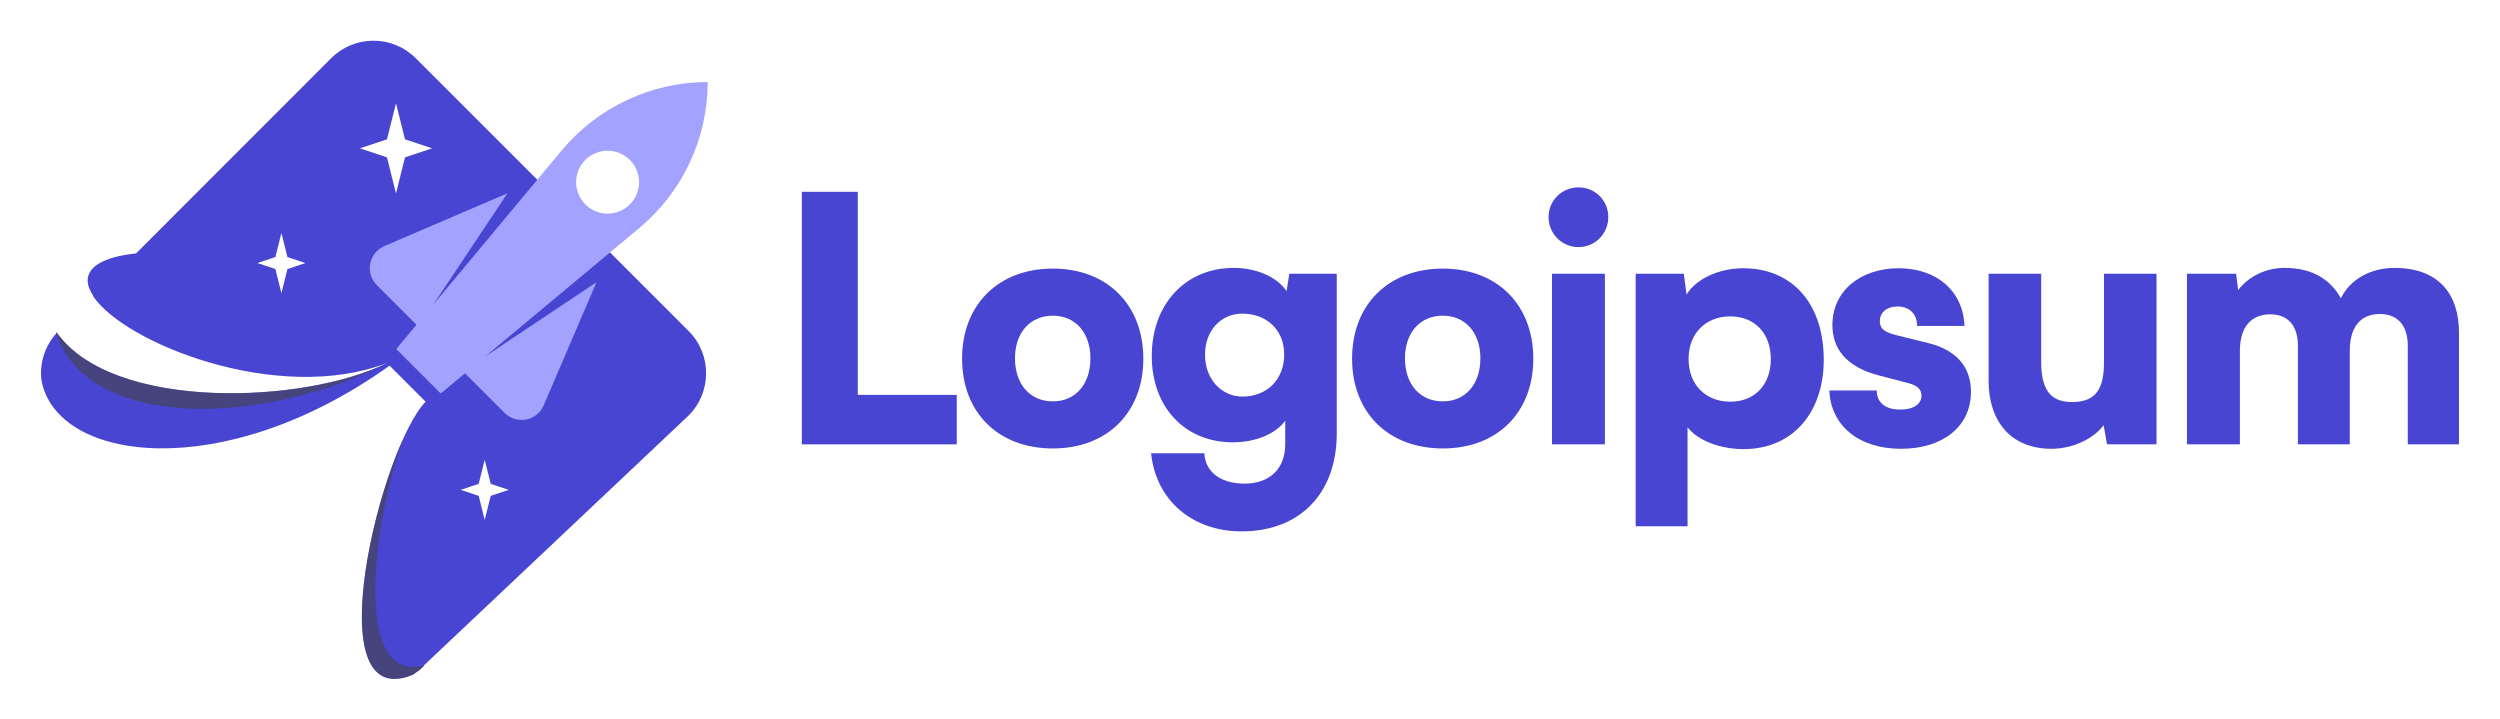
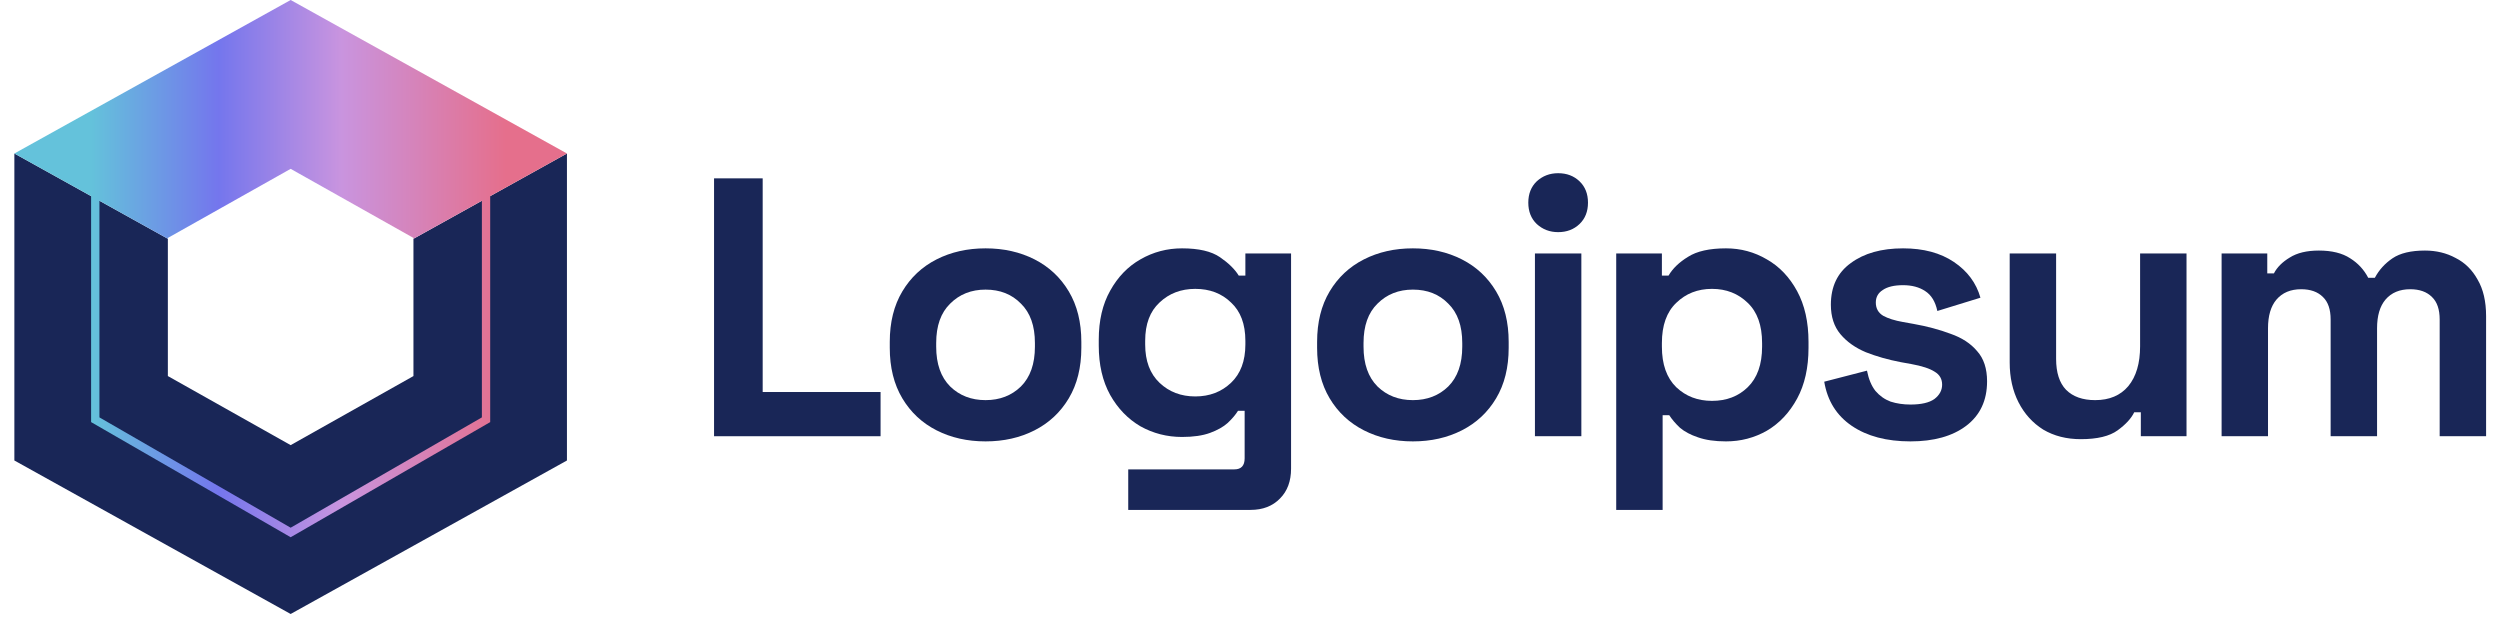
- <svg xmlns="http://www.w3.org/2000/svg" id="logo-33" width="160" height="46" viewBox="0 0 160 46" fill="none">
-   <path fill-rule="evenodd" clip-rule="evenodd" d="M26.605 3.724C25.111 2.231 22.689 2.232 21.196 3.725L8.735 16.192L8.724 16.189L8.685 16.193C8.701 16.201 8.717 16.208 8.733 16.216C6.547 16.445 5.619 17.102 5.609 17.946C5.613 18.259 5.741 18.598 5.978 18.95L5.966 18.962C7.954 21.959 17.799 25.913 24.764 23.234C19.544 25.844 7.25 26.361 3.64 21.294C2.855 22.142 2.527 23.257 2.651 24.328C3.605 29.585 14.269 31.02 24.933 23.402L27.241 25.71C24.369 28.66 20.128 45.797 26.43 43.18C26.58 43.079 26.707 42.988 26.879 42.857L27.16 42.592C27.144 42.596 27.128 42.6 27.112 42.604L43.992 26.668C45.559 25.188 45.595 22.706 44.07 21.183L26.605 3.724ZM24.766 8.917L25.343 6.61L25.92 8.917L27.651 9.494L25.92 10.071L25.343 12.379L24.766 10.071L23.036 9.494L24.766 8.917ZM17.625 16.451L18.01 14.912L18.395 16.451L19.549 16.835L18.395 17.22L18.01 18.759L17.625 17.22L16.472 16.835L17.625 16.451ZM31.021 29.428L30.637 30.966L29.483 31.351L30.637 31.735L31.021 33.274L31.406 31.735L32.56 31.351L31.406 30.966L31.021 29.428Z" class="ccustom" fill="#4845D2" />
-   <path d="M54.898 12.275H51.316V28.439H61.232V25.272H54.898V12.275Z" class="ccustom" fill="#4845D2" />
-   <path d="M61.574 22.956C61.574 26.407 63.89 28.701 67.384 28.701C70.857 28.701 73.173 26.407 73.173 22.956C73.173 19.505 70.857 17.19 67.384 17.19C63.89 17.19 61.574 19.505 61.574 22.956ZM64.96 22.934C64.96 21.296 65.921 20.204 67.384 20.204C68.826 20.204 69.787 21.296 69.787 22.934C69.787 24.595 68.826 25.687 67.384 25.687C65.921 25.687 64.96 24.595 64.96 22.934Z" class="ccustom" fill="#4845D2" />
-   <path d="M73.714 22.782C73.714 26.08 75.854 28.308 78.89 28.308C80.354 28.308 81.621 27.783 82.254 26.932V28.439C82.254 29.946 81.315 30.951 79.655 30.951C78.169 30.951 77.143 30.252 77.077 29.007H73.67C73.976 31.999 76.291 34.008 79.458 34.008C83.193 34.008 85.552 31.584 85.552 27.74V17.518H82.516L82.341 18.631C81.73 17.736 80.441 17.146 78.956 17.146C75.898 17.146 73.714 19.44 73.714 22.782ZM77.121 22.694C77.121 21.122 78.17 20.073 79.502 20.073C81.053 20.073 82.189 21.1 82.189 22.694C82.189 24.289 81.075 25.381 79.524 25.381C78.191 25.381 77.121 24.289 77.121 22.694Z" class="ccustom" fill="#4845D2" />
-   <path d="M86.533 22.956C86.533 26.407 88.848 28.701 92.343 28.701C95.816 28.701 98.131 26.407 98.131 22.956C98.131 19.505 95.816 17.19 92.343 17.19C88.848 17.19 86.533 19.505 86.533 22.956ZM89.918 22.934C89.918 21.296 90.879 20.204 92.343 20.204C93.784 20.204 94.745 21.296 94.745 22.934C94.745 24.595 93.784 25.687 92.343 25.687C90.879 25.687 89.918 24.595 89.918 22.934Z" class="ccustom" fill="#4845D2" />
-   <path d="M101.031 15.814C102.079 15.814 102.931 14.962 102.931 13.892C102.931 12.822 102.079 11.992 101.031 11.992C99.961 11.992 99.109 12.822 99.109 13.892C99.109 14.962 99.961 15.814 101.031 15.814ZM99.327 28.439H102.713V17.518H99.327V28.439Z" class="ccustom" fill="#4845D2" />
-   <path d="M104.683 33.681H108.003V27.347C108.637 28.177 110.078 28.744 111.586 28.744C114.84 28.744 116.806 26.255 116.718 22.803C116.631 19.287 114.6 17.168 111.564 17.168C110.013 17.168 108.55 17.845 107.938 18.85L107.763 17.518H104.683V33.681ZM108.069 22.978C108.069 21.34 109.161 20.248 110.734 20.248C112.328 20.248 113.333 21.362 113.333 22.978C113.333 24.595 112.328 25.708 110.734 25.708C109.161 25.708 108.069 24.616 108.069 22.978Z" class="ccustom" fill="#4845D2" />
-   <path d="M117.077 24.988C117.164 27.194 118.912 28.723 121.664 28.723C124.307 28.723 126.142 27.325 126.142 25.075C126.142 23.459 125.18 22.388 123.389 21.952L121.445 21.471C120.746 21.296 120.31 21.122 120.31 20.554C120.31 19.986 120.768 19.614 121.445 19.614C122.21 19.614 122.712 20.117 122.69 20.86H125.727C125.639 18.588 123.914 17.168 121.511 17.168C119.086 17.168 117.274 18.61 117.274 20.794C117.274 22.257 118.082 23.459 120.244 24.027L122.166 24.529C122.734 24.682 122.974 24.944 122.974 25.315C122.974 25.861 122.472 26.211 121.62 26.211C120.637 26.211 120.113 25.752 120.113 24.988H117.077Z" class="ccustom" fill="#4845D2" />
-   <path d="M131.29 28.723C132.623 28.723 133.955 28.111 134.632 27.215L134.851 28.439H138.018V17.518H134.654V23.197C134.654 24.835 134.173 25.73 132.623 25.73C131.421 25.73 130.635 25.184 130.635 23.153V17.518H127.271V24.376C127.271 26.975 128.713 28.723 131.29 28.723Z" class="ccustom" fill="#4845D2" />
-   <path d="M143.352 28.439V22.476C143.352 20.641 144.335 20.117 145.296 20.117C146.366 20.117 147.065 20.772 147.065 22.126V28.439H150.385V22.476C150.385 20.619 151.346 20.095 152.307 20.095C153.377 20.095 154.098 20.75 154.098 22.126V28.439H157.375V21.296C157.375 18.806 156.064 17.146 153.246 17.146C151.674 17.146 150.385 17.911 149.817 19.09C149.162 17.911 148.026 17.146 146.213 17.146C145.012 17.146 143.898 17.692 143.243 18.566L143.112 17.518H139.966V28.439H143.352Z" class="ccustom" fill="#4845D2" />
-   <path fill-rule="evenodd" clip-rule="evenodd" d="M45.292 5.251C41.683 5.251 38.261 6.854 35.95 9.626L27.732 19.489L32.477 12.37L24.599 15.747C23.599 16.175 23.348 17.479 24.118 18.249L26.653 20.784L25.358 22.337L28.206 25.185L29.759 23.89L32.294 26.425C33.064 27.195 34.368 26.944 34.796 25.944L38.173 18.066L31.054 22.812L40.917 14.592C43.689 12.282 45.292 8.86 45.292 5.251ZM37.461 13.082C38.247 13.869 39.522 13.869 40.309 13.082C41.095 12.296 41.095 11.021 40.309 10.235C39.522 9.448 38.247 9.448 37.461 10.235C36.675 11.021 36.675 12.296 37.461 13.082Z" class="ccompli2" fill="#A3A2FF" />
-   <path opacity="0.6" d="M3.548 21.161C5.433 27.621 16.897 27.284 24.761 23.235C19.495 25.866 7.037 26.369 3.548 21.161Z" fill="#424242" />
-   <path opacity="0.6" d="M26.43 43.18C21.119 45.385 23.296 33.565 25.83 28.024C23.983 32.949 22.405 43.804 27.16 42.592L26.879 42.857C26.707 42.988 26.58 43.079 26.43 43.18Z" fill="#424242" />
+ <svg xmlns="http://www.w3.org/2000/svg" id="logo-50" class="gradient" width="153" height="38" viewBox="0 0 153 38" fill="none">
+   <path d="M0.879 28.182L0.879 9.394L10.273 14.613L10.273 23.015L17.788 27.242L25.303 23.015L25.303 14.613L34.697 9.394L34.697 28.182L17.788 37.576L0.879 28.182Z" class="cneutral" fill="#192657" />
+   <path fill-rule="evenodd" clip-rule="evenodd" d="M5.576 12.003L0.879 9.394L17.788 0L34.697 9.394L30 12.003L30 25.833L17.788 32.879L5.576 25.833L5.576 12.003ZM29.491 12.286L25.303 14.613V14.561L17.788 10.333L10.273 14.561V14.613L6.085 12.286L6.085 25.544L17.788 32.296L29.491 25.544L29.491 12.286Z" fill="url(#paint500_linear_1501_1259)" />
+   <path d="M43.7 26.697V10.915H46.676V23.991H53.891V26.697H43.7Z" class="cneutral" fill="#192657" />
+   <path d="M60.316 27.013C59.204 27.013 58.204 26.787 57.317 26.336C56.431 25.885 55.732 25.232 55.221 24.375C54.71 23.518 54.454 22.488 54.454 21.286V20.925C54.454 19.723 54.71 18.693 55.221 17.837C55.732 16.98 56.431 16.326 57.317 15.875C58.204 15.424 59.204 15.199 60.316 15.199C61.428 15.199 62.428 15.424 63.315 15.875C64.201 16.326 64.9 16.98 65.411 17.837C65.922 18.693 66.178 19.723 66.178 20.925V21.286C66.178 22.488 65.922 23.518 65.411 24.375C64.9 25.232 64.201 25.885 63.315 26.336C62.428 26.787 61.428 27.013 60.316 27.013ZM60.316 24.488C61.188 24.488 61.909 24.209 62.48 23.653C63.051 23.082 63.337 22.27 63.337 21.218V20.993C63.337 19.941 63.051 19.137 62.48 18.581C61.924 18.009 61.203 17.724 60.316 17.724C59.444 17.724 58.723 18.009 58.152 18.581C57.58 19.137 57.295 19.941 57.295 20.993V21.218C57.295 22.27 57.58 23.082 58.152 23.653C58.723 24.209 59.444 24.488 60.316 24.488Z" class="cneutral" fill="#192657" />
+   <path d="M67.244 21.151V20.79C67.244 19.618 67.477 18.618 67.943 17.791C68.409 16.95 69.025 16.311 69.792 15.875C70.573 15.424 71.423 15.199 72.34 15.199C73.362 15.199 74.136 15.379 74.662 15.74C75.188 16.101 75.571 16.476 75.811 16.867H76.217V15.514H79.013V28.681C79.013 29.448 78.787 30.056 78.337 30.507C77.886 30.973 77.284 31.206 76.533 31.206H69.048V28.726H75.541C75.962 28.726 76.172 28.501 76.172 28.05V25.141H75.766C75.616 25.382 75.406 25.63 75.135 25.885C74.865 26.126 74.504 26.329 74.053 26.494C73.602 26.659 73.031 26.742 72.34 26.742C71.423 26.742 70.573 26.524 69.792 26.088C69.025 25.637 68.409 24.998 67.943 24.172C67.477 23.33 67.244 22.323 67.244 21.151ZM73.151 24.262C74.023 24.262 74.752 23.984 75.338 23.428C75.924 22.872 76.217 22.09 76.217 21.083V20.858C76.217 19.836 75.924 19.054 75.338 18.513C74.767 17.957 74.038 17.679 73.151 17.679C72.279 17.679 71.55 17.957 70.964 18.513C70.378 19.054 70.085 19.836 70.085 20.858V21.083C70.085 22.09 70.378 22.872 70.964 23.428C71.55 23.984 72.279 24.262 73.151 24.262Z" class="cneutral" fill="#192657" />
+   <path d="M86.469 27.013C85.356 27.013 84.357 26.787 83.47 26.336C82.583 25.885 81.884 25.232 81.373 24.375C80.862 23.518 80.607 22.488 80.607 21.286V20.925C80.607 19.723 80.862 18.693 81.373 17.837C81.884 16.98 82.583 16.326 83.47 15.875C84.357 15.424 85.356 15.199 86.469 15.199C87.581 15.199 88.58 15.424 89.467 15.875C90.354 16.326 91.053 16.98 91.564 17.837C92.075 18.693 92.331 19.723 92.331 20.925V21.286C92.331 22.488 92.075 23.518 91.564 24.375C91.053 25.232 90.354 25.885 89.467 26.336C88.58 26.787 87.581 27.013 86.469 27.013ZM86.469 24.488C87.34 24.488 88.062 24.209 88.633 23.653C89.204 23.082 89.49 22.27 89.49 21.218V20.993C89.49 19.941 89.204 19.137 88.633 18.581C88.077 18.009 87.356 17.724 86.469 17.724C85.597 17.724 84.876 18.009 84.304 18.581C83.733 19.137 83.448 19.941 83.448 20.993V21.218C83.448 22.27 83.733 23.082 84.304 23.653C84.876 24.209 85.597 24.488 86.469 24.488Z" class="cneutral" fill="#192657" />
+   <path d="M93.938 26.697V15.514H96.779V26.697H93.938ZM95.358 14.207C94.847 14.207 94.412 14.041 94.051 13.711C93.705 13.38 93.532 12.944 93.532 12.403C93.532 11.862 93.705 11.426 94.051 11.095C94.412 10.765 94.847 10.6 95.358 10.6C95.885 10.6 96.32 10.765 96.666 11.095C97.012 11.426 97.185 11.862 97.185 12.403C97.185 12.944 97.012 13.38 96.666 13.711C96.32 14.041 95.885 14.207 95.358 14.207Z" class="cneutral" fill="#192657" />
+   <path d="M98.912 31.206V15.514H101.708V16.867H102.114C102.369 16.431 102.767 16.048 103.309 15.717C103.85 15.372 104.624 15.199 105.631 15.199C106.533 15.199 107.367 15.424 108.133 15.875C108.9 16.311 109.516 16.957 109.982 17.814C110.448 18.671 110.681 19.708 110.681 20.925V21.286C110.681 22.503 110.448 23.541 109.982 24.397C109.516 25.254 108.9 25.908 108.133 26.359C107.367 26.795 106.533 27.013 105.631 27.013C104.954 27.013 104.383 26.93 103.917 26.765C103.466 26.614 103.098 26.419 102.813 26.178C102.542 25.923 102.324 25.667 102.159 25.412H101.753V31.206H98.912ZM104.774 24.533C105.661 24.533 106.39 24.255 106.961 23.698C107.547 23.127 107.84 22.301 107.84 21.218V20.993C107.84 19.911 107.547 19.092 106.961 18.535C106.375 17.964 105.646 17.679 104.774 17.679C103.902 17.679 103.173 17.964 102.587 18.535C102.001 19.092 101.708 19.911 101.708 20.993V21.218C101.708 22.301 102.001 23.127 102.587 23.698C103.173 24.255 103.902 24.533 104.774 24.533Z" class="cneutral" fill="#192657" />
+   <path d="M116.919 27.013C115.461 27.013 114.266 26.697 113.334 26.066C112.403 25.434 111.839 24.533 111.643 23.36L114.259 22.684C114.364 23.21 114.537 23.623 114.777 23.924C115.033 24.224 115.341 24.442 115.702 24.578C116.077 24.698 116.483 24.758 116.919 24.758C117.58 24.758 118.069 24.645 118.385 24.42C118.7 24.179 118.858 23.886 118.858 23.541C118.858 23.195 118.708 22.932 118.407 22.752C118.107 22.556 117.626 22.398 116.964 22.278L116.333 22.165C115.551 22.015 114.837 21.812 114.191 21.557C113.545 21.286 113.026 20.918 112.635 20.452C112.245 19.986 112.049 19.385 112.049 18.648C112.049 17.536 112.455 16.687 113.267 16.101C114.078 15.499 115.146 15.199 116.468 15.199C117.716 15.199 118.753 15.477 119.579 16.033C120.406 16.589 120.947 17.318 121.203 18.22L118.565 19.032C118.445 18.46 118.197 18.055 117.821 17.814C117.46 17.574 117.009 17.453 116.468 17.453C115.927 17.453 115.514 17.551 115.228 17.746C114.943 17.927 114.8 18.182 114.8 18.513C114.8 18.874 114.95 19.144 115.251 19.325C115.551 19.49 115.957 19.618 116.468 19.708L117.099 19.821C117.941 19.971 118.7 20.174 119.377 20.429C120.068 20.67 120.609 21.023 121 21.489C121.406 21.94 121.609 22.556 121.609 23.338C121.609 24.51 121.18 25.419 120.323 26.066C119.482 26.697 118.347 27.013 116.919 27.013Z" class="cneutral" fill="#192657" />
+   <path d="M127.344 26.877C126.473 26.877 125.706 26.682 125.045 26.291C124.399 25.885 123.895 25.329 123.534 24.623C123.174 23.916 122.993 23.105 122.993 22.188V15.514H125.834V21.962C125.834 22.804 126.037 23.435 126.443 23.856C126.863 24.277 127.457 24.488 128.224 24.488C129.095 24.488 129.772 24.202 130.253 23.631C130.734 23.045 130.974 22.233 130.974 21.196V15.514H133.815V26.697H131.019V25.232H130.614C130.433 25.607 130.095 25.976 129.599 26.336C129.103 26.697 128.351 26.877 127.344 26.877Z" class="cneutral" fill="#192657" />
+   <path d="M135.962 26.697V15.514H138.757V16.732H139.163C139.358 16.356 139.682 16.033 140.132 15.762C140.583 15.477 141.177 15.334 141.914 15.334C142.71 15.334 143.349 15.492 143.83 15.807C144.311 16.108 144.679 16.506 144.935 17.002H145.34C145.596 16.521 145.957 16.123 146.423 15.807C146.889 15.492 147.55 15.334 148.407 15.334C149.098 15.334 149.722 15.484 150.278 15.785C150.849 16.07 151.3 16.514 151.631 17.115C151.976 17.701 152.149 18.445 152.149 19.347V26.697H149.308V19.55C149.308 18.934 149.151 18.475 148.835 18.175C148.519 17.859 148.076 17.701 147.505 17.701C146.859 17.701 146.355 17.912 145.994 18.333C145.649 18.738 145.476 19.325 145.476 20.091V26.697H142.635V19.55C142.635 18.934 142.477 18.475 142.162 18.175C141.846 17.859 141.403 17.701 140.831 17.701C140.185 17.701 139.682 17.912 139.321 18.333C138.975 18.738 138.802 19.325 138.802 20.091V26.697H135.962Z" class="cneutral" fill="#192657" />
+   <defs>
+     <linearGradient id="paint500_linear_1501_1259" x1="5.576" y1="7.306" x2="30.939" y2="7.306" gradientUnits="userSpaceOnUse">
+       <stop class="ccustom" stop-color="#64C2DB" />
+       <stop offset="0.307" class="ccompli1" stop-color="#7476ED" />
+       <stop offset="0.604" class="ccompli1" stop-color="#C994DF" />
+       <stop offset="1" class="ccompli2" stop-color="#E56F8C" />
+     </linearGradient>
+   </defs>
</svg>
